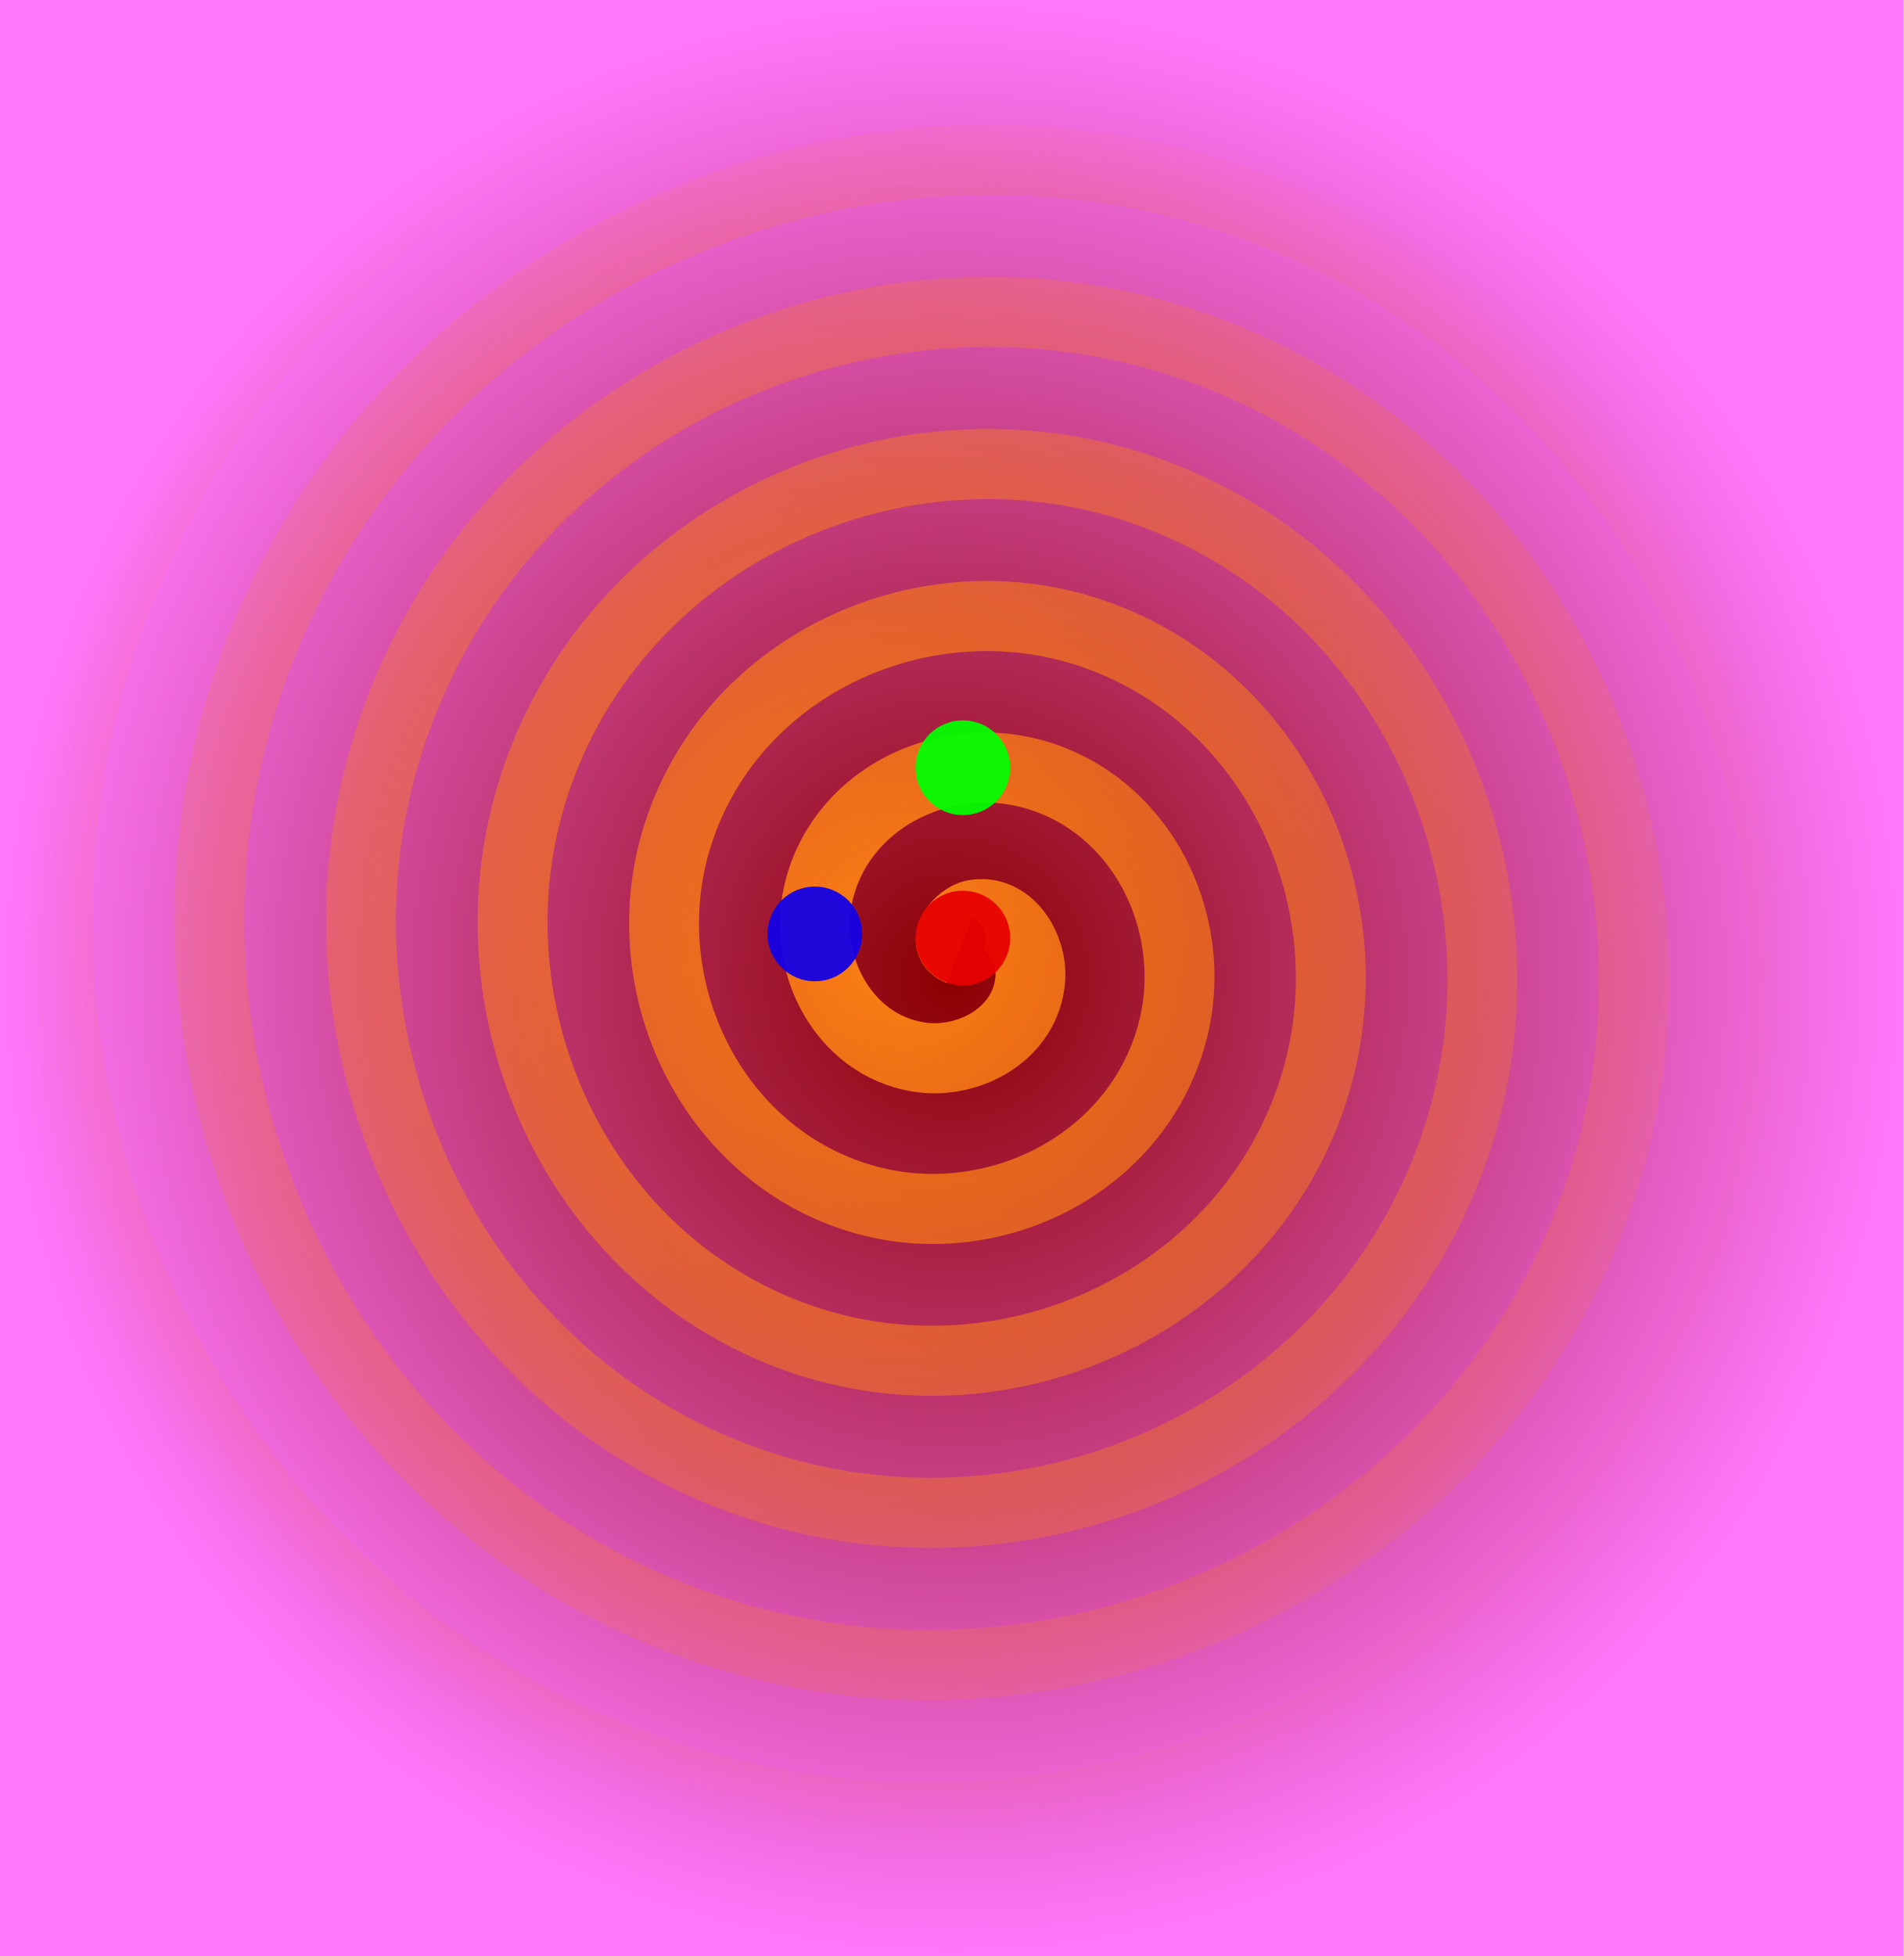
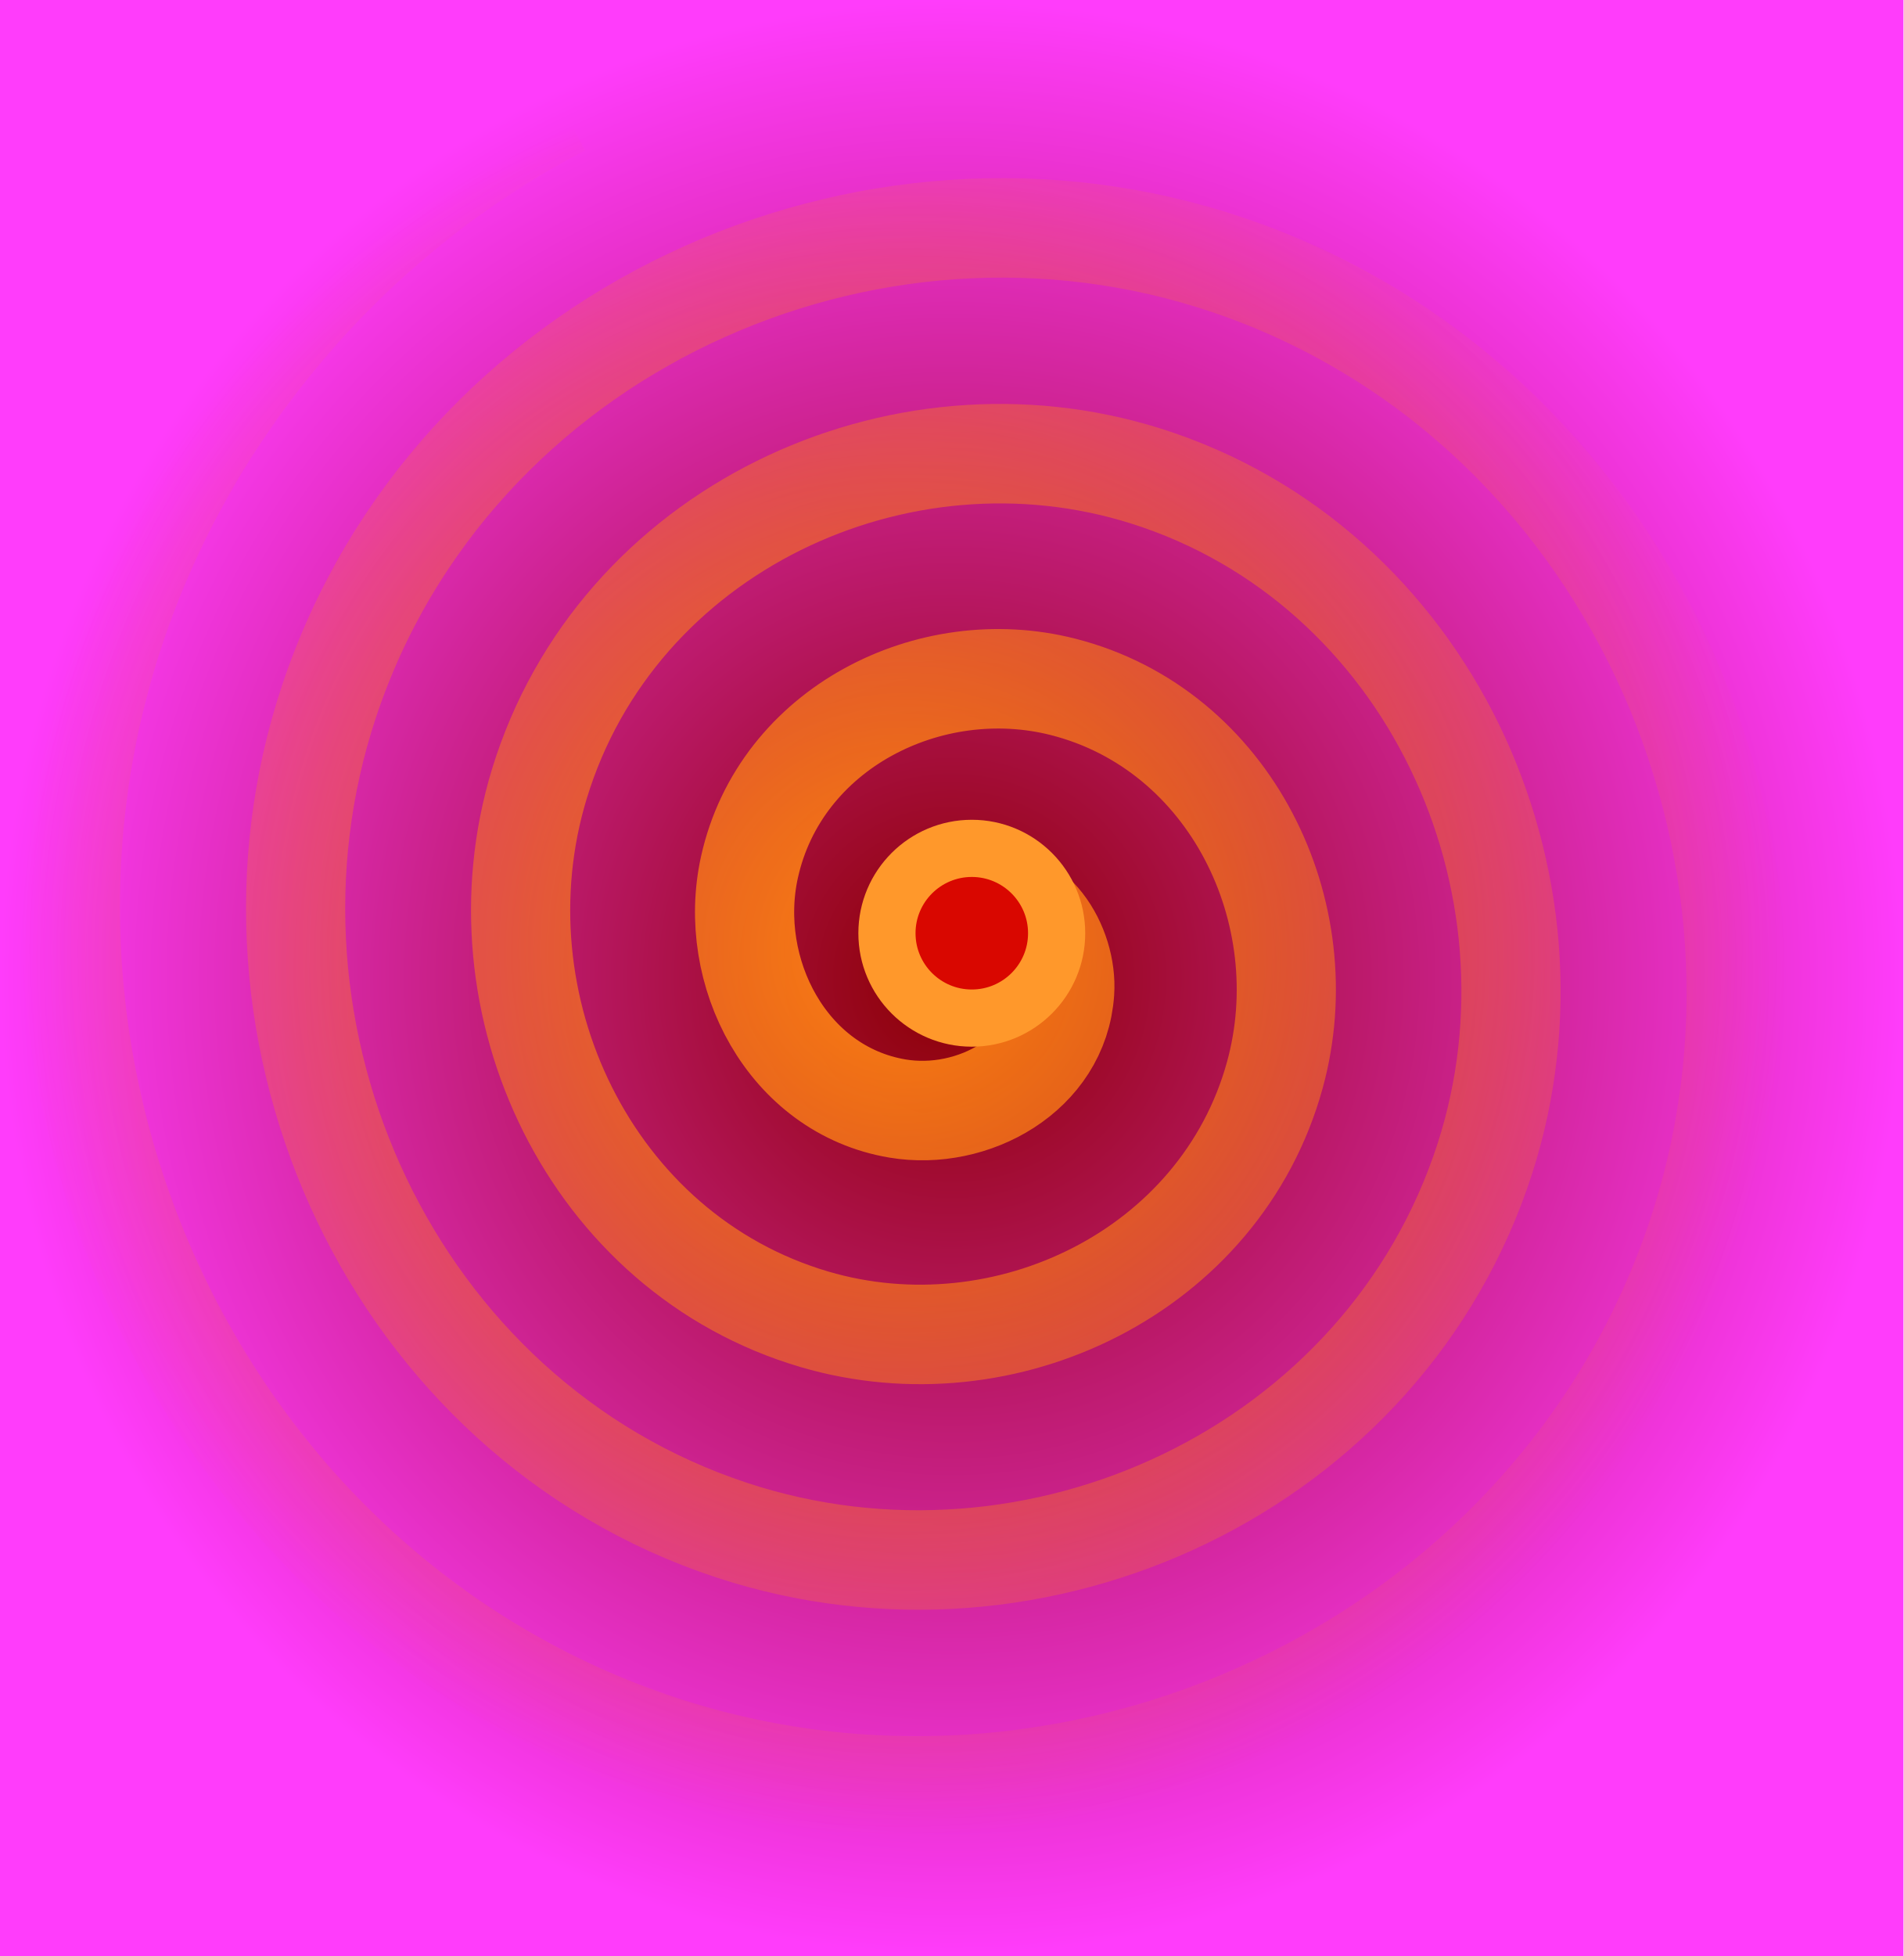
<svg xmlns="http://www.w3.org/2000/svg" xmlns:xlink="http://www.w3.org/1999/xlink" width="103.877mm" height="106.723mm" viewBox="0 0 103.877 106.723" version="1.1" id="svg1">
  <defs id="defs1">
    <linearGradient id="linearGradient3">
      <stop style="stop-color:#ff8214;stop-opacity:1;" offset="0" id="stop3" />
      <stop style="stop-color:#ff8214;stop-opacity:0;" offset="1" id="stop4" />
    </linearGradient>
    <linearGradient id="linearGradient1">
      <stop style="stop-color:#8a0000;stop-opacity:1;" offset="0" id="stop2" />
-       <stop style="stop-color:#ff78fc;stop-opacity:1;" offset="1" id="stop1" />
+       <stop style="stop-color:#ff3cfb;stop-opacity:1;" offset="1" id="stop1" />
    </linearGradient>
    <radialGradient xlink:href="#linearGradient1" id="radialGradient2" cx="106.952" cy="139.534" fx="106.952" fy="139.534" r="96.817" gradientTransform="matrix(1,0,0,1.027397,0,-3.822861)" gradientUnits="userSpaceOnUse" />
    <radialGradient xlink:href="#linearGradient3" id="radialGradient4" cx="53.424" cy="106.759" fx="53.424" fy="106.759" r="49.788" gradientTransform="matrix(1,0,0,1.001689,0,-0.1803078)" gradientUnits="userSpaceOnUse" />
  </defs>
  <g id="layer1" transform="translate(-10.13486,-40.06384)">
    <g id="g2" transform="matrix(0.5364608,0,0,0.5364608,4.697905,18.57116)">
      <rect style="fill:url(#radialGradient2);fill-opacity:1;stroke-width:4.649;paint-order:fill markers stroke" id="rect2" width="193.634" height="198.94" x="10.135" y="40.064" />
-       <path style="fill:none;fill-opacity:1;fill-rule:evenodd;stroke:url(#radialGradient4);stroke-width:3.943;stroke-dasharray:none;stroke-opacity:1" id="path1" d="m 56.602,106.844 c -1.201,-0.473 0.046,-1.852 0.787,-1.995 2.008,-0.389 3.321,1.829 3.204,3.569 -0.21,3.112 -3.493,4.893 -6.351,4.413 -4.193,-0.704 -6.497,-5.175 -5.622,-9.133 1.167,-5.275 6.863,-8.114 11.914,-6.83 6.357,1.616 9.738,8.553 8.039,14.696 -2.058,7.441 -10.244,11.366 -17.478,9.248 C 42.57,118.315 38.099,108.874 40.639,100.551 43.57,90.941 54.268,85.923 63.681,88.885 74.376,92.251 79.942,104.208 76.555,114.71 72.757,126.491 59.539,132.604 47.949,128.793 35.082,124.562 28.421,110.082 32.657,97.404 37.32,83.452 53.062,76.241 66.828,80.904 81.866,85.998 89.626,103.003 84.537,117.856 79.013,133.981 60.744,142.29 44.803,136.774 27.591,130.819 18.734,111.287 24.676,94.258 31.061,75.96 51.858,66.553 69.974,72.922 89.358,79.737 99.315,101.799 92.518,121.003 85.274,141.473 61.947,151.979 41.656,144.756 20.099,137.081 9.043,112.49 16.694,91.112 24.798,68.468 50.655,56.862 73.12,64.941 96.851,73.474 109.006,100.596 100.5,124.149 91.537,148.966 63.15,161.671 38.51,152.737 12.606,143.345 -0.649,113.693 8.713,87.965 13.207,75.613 22.448,65.286 34.176,59.369" transform="matrix(1.803216,0,0,1.808536,5.684624,-56.50383)" />
-       <ellipse style="fill:#e70000;fill-opacity:0.937;stroke:none;stroke-width:3.244;stroke-dasharray:none;stroke-opacity:1;paint-order:fill markers stroke" id="path3" cx="108.084" cy="135.471" rx="4.815" ry="4.815" />
-       <ellipse style="fill:#1300e7;fill-opacity:0.937;stroke:none;stroke-width:3.244;stroke-dasharray:none;stroke-opacity:1;paint-order:fill markers stroke" id="path3-1" cx="93.027" cy="135.052" rx="4.815" ry="4.815" />
-       <ellipse style="fill:#00ff00;fill-opacity:0.937;stroke:none;stroke-width:3.244;stroke-dasharray:none;stroke-opacity:1;paint-order:fill markers stroke" id="path3-1-4" cx="108.084" cy="118.147" rx="4.815" ry="4.815" />
+       <path style="fill:none;fill-opacity:1;fill-rule:evenodd;stroke:url(#radialGradient4);stroke-width:5.595;stroke-dasharray:none;stroke-opacity:1" id="path1" d="m 56.602,106.844 c -1.783,-0.703 0.068,-2.751 1.168,-2.964 2.983,-0.578 4.934,2.716 4.76,5.301 -0.312,4.623 -5.189,7.268 -9.433,6.555 -6.229,-1.046 -9.651,-7.687 -8.351,-13.566 1.733,-7.835 10.194,-12.053 17.698,-10.146 9.443,2.4 14.465,12.705 11.942,21.831 -3.057,11.053 -15.217,16.883 -25.963,13.737 C 35.759,123.884 29.118,109.86 32.89,97.496 37.245,83.221 53.136,75.768 67.118,80.168 83.005,85.167 91.272,102.929 86.242,118.528 80.599,136.028 60.964,145.109 43.749,139.448 24.636,133.163 14.741,111.654 21.034,92.822 27.96,72.097 51.344,61.386 71.792,68.312 94.131,75.878 105.657,101.138 98.098,123.202 89.892,147.155 62.755,159.496 39.075,151.304 13.509,142.458 0.351,113.444 9.178,88.149 13.49,75.791 22.576,65.406 34.176,59.369" transform="matrix(1.803216,0,0,1.808536,5.684624,-56.50383)" />
+       <ellipse style="fill:#006e03;fill-opacity:1;stroke-width:12.694;stroke-dasharray:none;paint-order:fill markers stroke" id="path2" cx="108.992" cy="134.98" rx="6.854" ry="7.144" />
+       <ellipse style="fill:#e70000;fill-opacity:0.937;stroke:#ff982b;stroke-width:5.816;stroke-dasharray:none;stroke-opacity:1;paint-order:fill markers stroke" id="path3" cx="108.992" cy="134.98" rx="8.631" ry="8.631" />
    </g>
  </g>
</svg>
